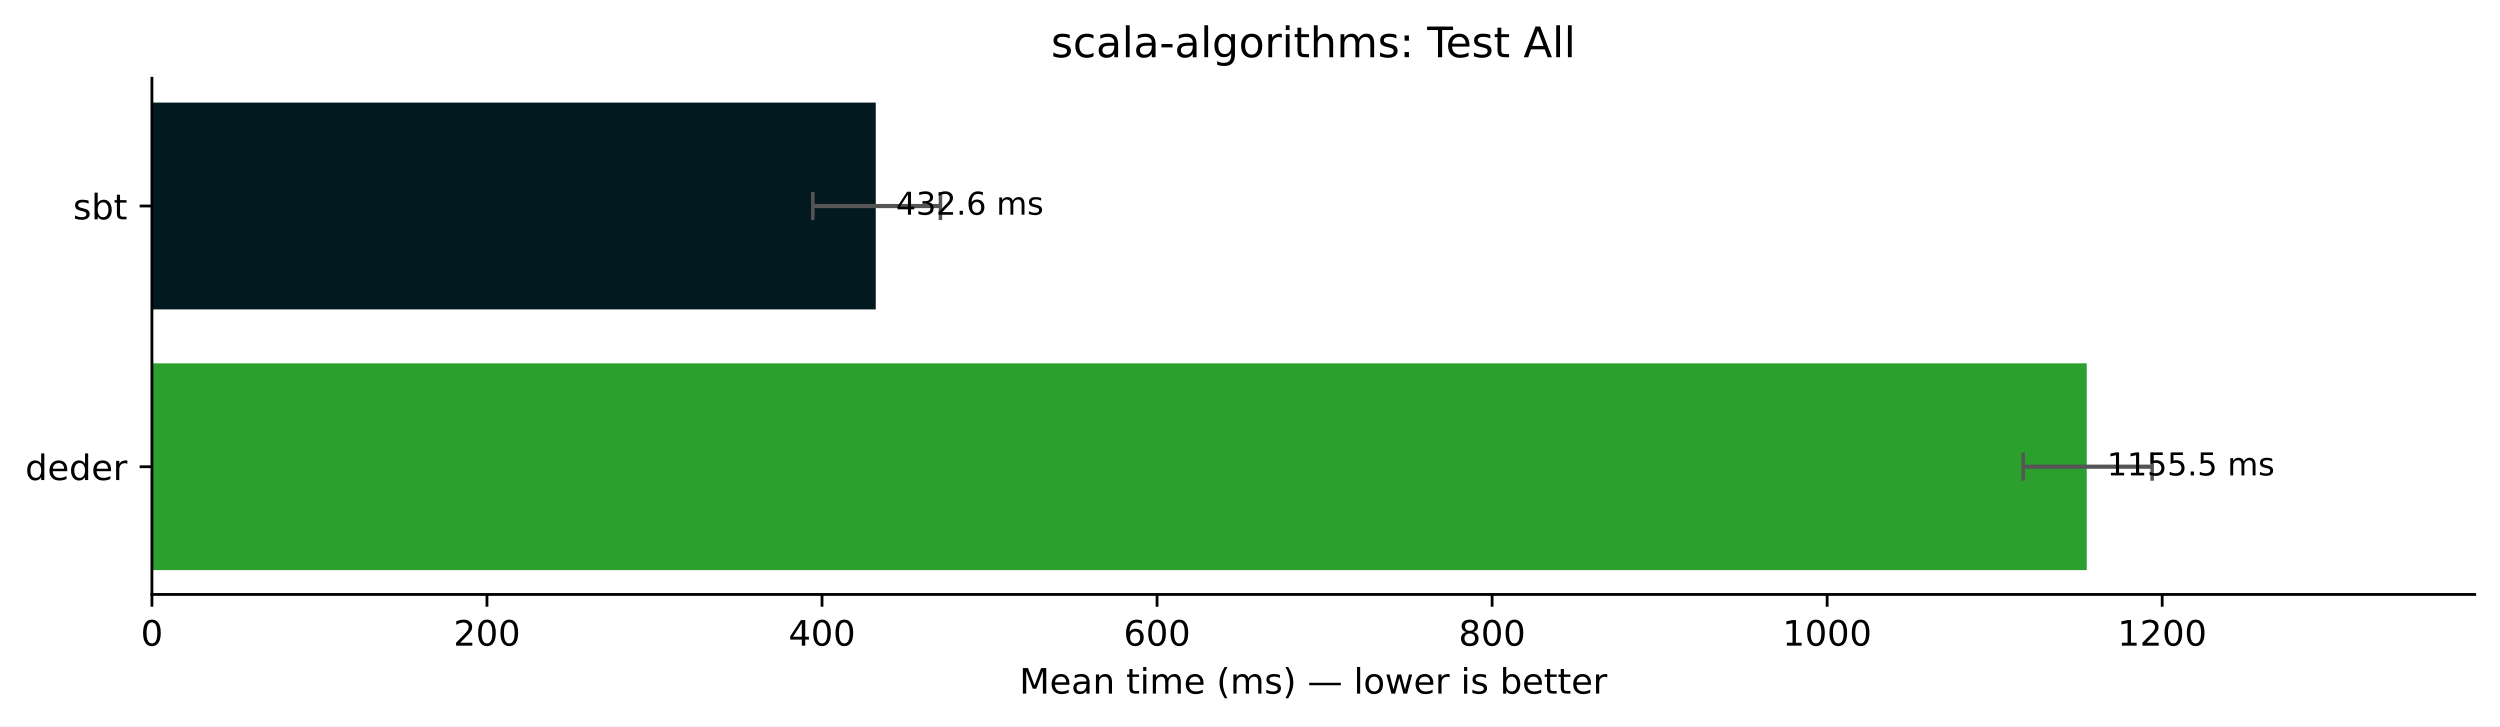
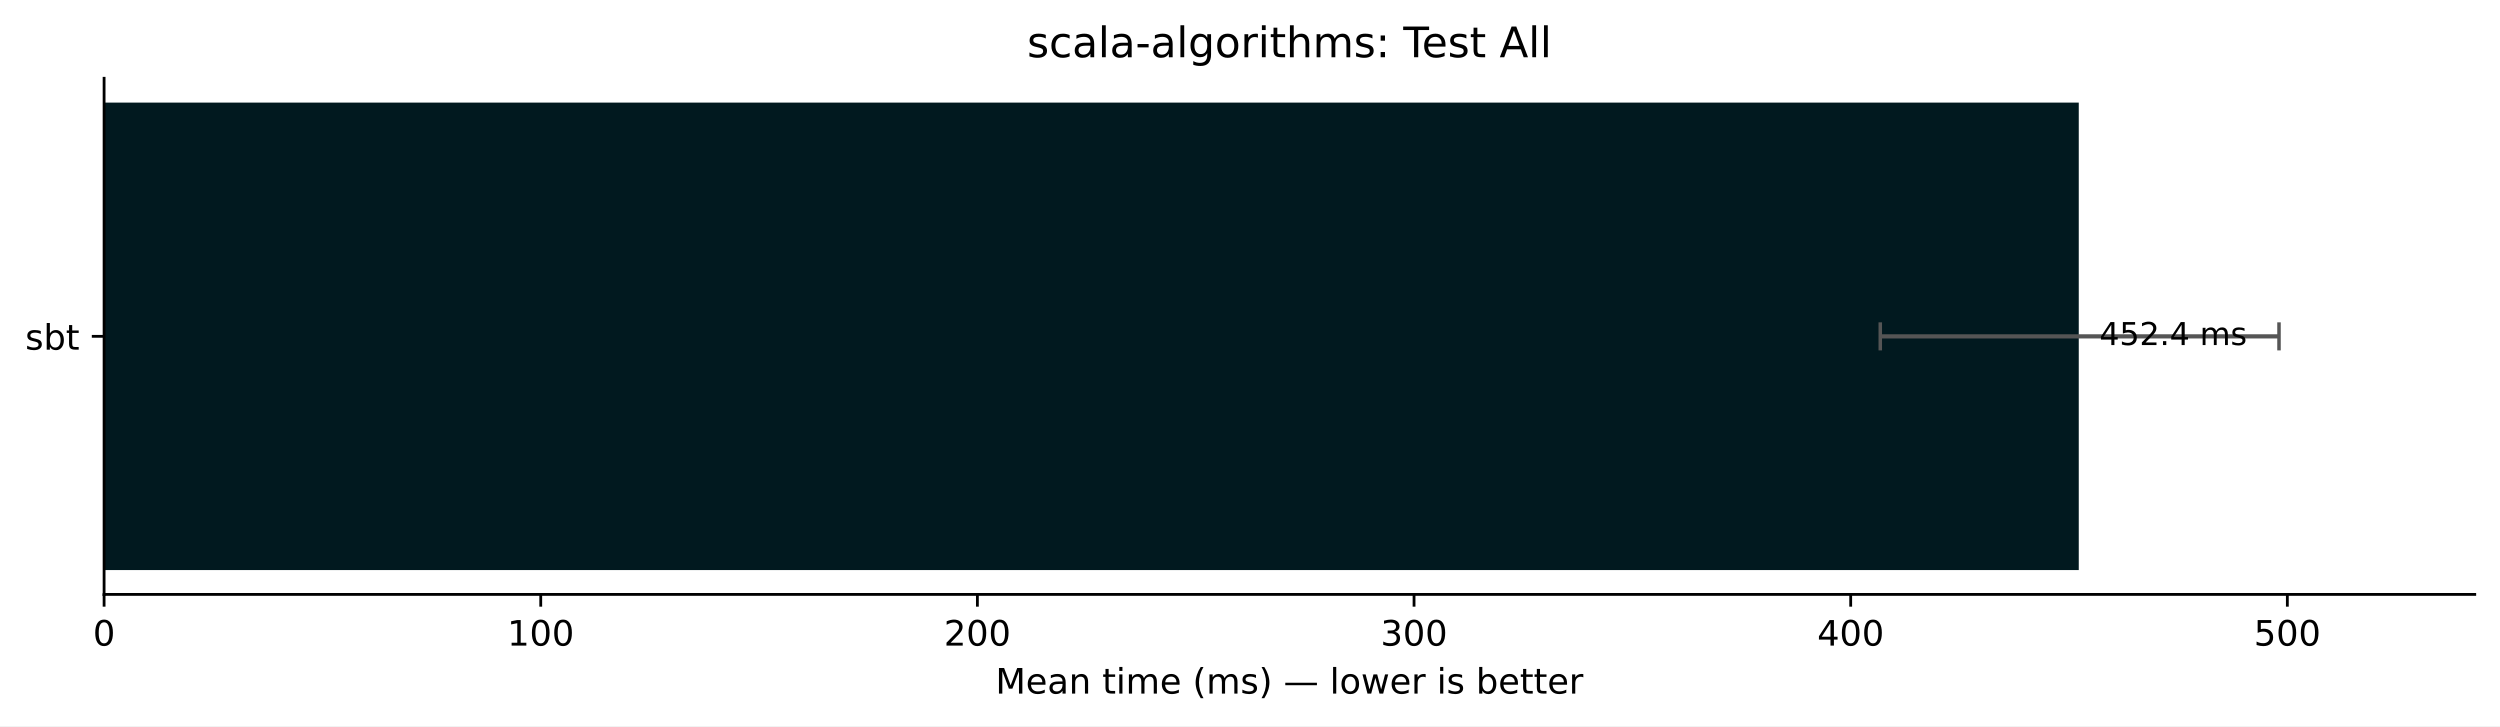
- <svg xmlns="http://www.w3.org/2000/svg" xmlns:xlink="http://www.w3.org/1999/xlink" width="712.754pt" height="207.034pt" viewBox="0 0 712.754 207.034" version="1.1">
+ <svg xmlns="http://www.w3.org/2000/svg" xmlns:xlink="http://www.w3.org/1999/xlink" width="712.798pt" height="207.034pt" viewBox="0 0 712.798 207.034" version="1.1">
  <defs>
    <style type="text/css">*{stroke-linejoin: round; stroke-linecap: butt}</style>
  </defs>
  <g id="figure_1">
    <g id="patch_1">
-       <path d="M 0 207.034  L 712.754 207.034  L 712.754 0  L 0 0  z " style="fill: #ffffff" />
+       <path d="M 0 207.034  L 712.798 207.034  L 712.798 0  L 0 0  z " style="fill: #ffffff" />
    </g>
    <g id="axes_1">
      <g id="patch_2">
-         <path d="M 43.314 169.478  L 705.554 169.478  L 705.554 22.318  L 43.314 22.318  z " style="fill: #ffffff" />
+         <path d="M 29.678 169.478  L 705.598 169.478  L 705.598 22.318  L 29.678 22.318  z " style="fill: #ffffff" />
      </g>
      <g id="patch_3">
-         <path d="M 43.314 162.789  L 595.181 162.789  L 595.181 103.33  L 43.314 103.33  z " clip-path="url(#p62dfaebb3c)" style="fill: #2ca02c; stroke: #ffffff; stroke-width: 0.5; stroke-linejoin: miter" />
-       </g>
-       <g id="patch_4">
-         <path d="M 43.314 88.466  L 249.931 88.466  L 249.931 29.007  L 43.314 29.007  z " clip-path="url(#p62dfaebb3c)" style="fill: #01191f; stroke: #ffffff; stroke-width: 0.5; stroke-linejoin: miter" />
+         <path d="M 29.678 162.789  L 592.945 162.789  L 592.945 29.007  L 29.678 29.007  z " clip-path="url(#pa7b8cf1151)" style="fill: #01191f; stroke: #ffffff; stroke-width: 0.5; stroke-linejoin: miter" />
      </g>
      <g id="matplotlib.axis_1">
        <g id="xtick_1">
          <g id="line2d_1">
            <defs>
-               <path id="m4154a857b7" d="M 0 0  L 0 3.5  " style="stroke: #000000; stroke-width: 0.8" />
+               <path id="m38c79a9b96" d="M 0 0  L 0 3.5  " style="stroke: #000000; stroke-width: 0.8" />
            </defs>
            <g>
-               <use xlink:href="#m4154a857b7" x="43.314" y="169.478" style="stroke: #000000; stroke-width: 0.8" />
+               <use xlink:href="#m38c79a9b96" x="29.678" y="169.478" style="stroke: #000000; stroke-width: 0.8" />
            </g>
          </g>
          <g id="text_1">
-             <g transform="translate(40.13281 184.0766) scale(0.1 -0.1)">
+             <g transform="translate(26.49687 184.0766) scale(0.1 -0.1)">
              <defs>
                <path id="DejaVuSans-30" d="M 2034 4250  Q 1547 4250 1301 3770  Q 1056 3291 1056 2328  Q 1056 1369 1301 889  Q 1547 409 2034 409  Q 2525 409 2770 889  Q 3016 1369 3016 2328  Q 3016 3291 2770 3770  Q 2525 4250 2034 4250  z M 2034 4750  Q 2819 4750 3233 4129  Q 3647 3509 3647 2328  Q 3647 1150 3233 529  Q 2819 -91 2034 -91  Q 1250 -91 836 529  Q 422 1150 422 2328  Q 422 3509 836 4129  Q 1250 4750 2034 4750  z " transform="scale(0.015625)" />
              </defs>
              <use xlink:href="#DejaVuSans-30" />
            </g>
          </g>
        </g>
        <g id="xtick_2">
          <g id="line2d_2">
            <g>
-               <use xlink:href="#m4154a857b7" x="138.836" y="169.478" style="stroke: #000000; stroke-width: 0.8" />
+               <use xlink:href="#m38c79a9b96" x="154.176" y="169.478" style="stroke: #000000; stroke-width: 0.8" />
            </g>
          </g>
          <g id="text_2">
-             <g transform="translate(129.2921 184.0766) scale(0.1 -0.1)">
-               <defs>
-                 <path id="DejaVuSans-32" d="M 1228 531  L 3431 531  L 3431 0  L 469 0  L 469 531  Q 828 903 1448 1529  Q 2069 2156 2228 2338  Q 2531 2678 2651 2914  Q 2772 3150 2772 3378  Q 2772 3750 2511 3984  Q 2250 4219 1831 4219  Q 1534 4219 1204 4116  Q 875 4013 500 3803  L 500 4441  Q 881 4594 1212 4672  Q 1544 4750 1819 4750  Q 2544 4750 2975 4387  Q 3406 4025 3406 3419  Q 3406 3131 3298 2873  Q 3191 2616 2906 2266  Q 2828 2175 2409 1742  Q 1991 1309 1228 531  z " transform="scale(0.015625)" />
-               </defs>
-               <use xlink:href="#DejaVuSans-32" />
+             <g transform="translate(144.632 184.0766) scale(0.1 -0.1)">
+               <defs>
+                 <path id="DejaVuSans-31" d="M 794 531  L 1825 531  L 1825 4091  L 703 3866  L 703 4441  L 1819 4666  L 2450 4666  L 2450 531  L 3481 531  L 3481 0  L 794 0  L 794 531  z " transform="scale(0.015625)" />
+               </defs>
+               <use xlink:href="#DejaVuSans-31" />
              <use xlink:href="#DejaVuSans-30" transform="translate(63.62305 0)" />
              <use xlink:href="#DejaVuSans-30" transform="translate(127.2461 0)" />
            </g>
          </g>
        </g>
        <g id="xtick_3">
          <g id="line2d_3">
            <g>
-               <use xlink:href="#m4154a857b7" x="234.358" y="169.478" style="stroke: #000000; stroke-width: 0.8" />
+               <use xlink:href="#m38c79a9b96" x="278.673" y="169.478" style="stroke: #000000; stroke-width: 0.8" />
            </g>
          </g>
          <g id="text_3">
-             <g transform="translate(224.8139 184.0766) scale(0.1 -0.1)">
-               <defs>
-                 <path id="DejaVuSans-34" d="M 2419 4116  L 825 1625  L 2419 1625  L 2419 4116  z M 2253 4666  L 3047 4666  L 3047 1625  L 3713 1625  L 3713 1100  L 3047 1100  L 3047 0  L 2419 0  L 2419 1100  L 313 1100  L 313 1709  L 2253 4666  z " transform="scale(0.015625)" />
-               </defs>
-               <use xlink:href="#DejaVuSans-34" />
+             <g transform="translate(269.1296 184.0766) scale(0.1 -0.1)">
+               <defs>
+                 <path id="DejaVuSans-32" d="M 1228 531  L 3431 531  L 3431 0  L 469 0  L 469 531  Q 828 903 1448 1529  Q 2069 2156 2228 2338  Q 2531 2678 2651 2914  Q 2772 3150 2772 3378  Q 2772 3750 2511 3984  Q 2250 4219 1831 4219  Q 1534 4219 1204 4116  Q 875 4013 500 3803  L 500 4441  Q 881 4594 1212 4672  Q 1544 4750 1819 4750  Q 2544 4750 2975 4387  Q 3406 4025 3406 3419  Q 3406 3131 3298 2873  Q 3191 2616 2906 2266  Q 2828 2175 2409 1742  Q 1991 1309 1228 531  z " transform="scale(0.015625)" />
+               </defs>
+               <use xlink:href="#DejaVuSans-32" />
              <use xlink:href="#DejaVuSans-30" transform="translate(63.62305 0)" />
              <use xlink:href="#DejaVuSans-30" transform="translate(127.2461 0)" />
            </g>
          </g>
        </g>
        <g id="xtick_4">
          <g id="line2d_4">
            <g>
-               <use xlink:href="#m4154a857b7" x="329.879" y="169.478" style="stroke: #000000; stroke-width: 0.8" />
+               <use xlink:href="#m38c79a9b96" x="403.171" y="169.478" style="stroke: #000000; stroke-width: 0.8" />
            </g>
          </g>
          <g id="text_4">
-             <g transform="translate(320.3357 184.0766) scale(0.1 -0.1)">
-               <defs>
-                 <path id="DejaVuSans-36" d="M 2113 2584  Q 1688 2584 1439 2293  Q 1191 2003 1191 1497  Q 1191 994 1439 701  Q 1688 409 2113 409  Q 2538 409 2786 701  Q 3034 994 3034 1497  Q 3034 2003 2786 2293  Q 2538 2584 2113 2584  z M 3366 4563  L 3366 3988  Q 3128 4100 2886 4159  Q 2644 4219 2406 4219  Q 1781 4219 1451 3797  Q 1122 3375 1075 2522  Q 1259 2794 1537 2939  Q 1816 3084 2150 3084  Q 2853 3084 3261 2657  Q 3669 2231 3669 1497  Q 3669 778 3244 343  Q 2819 -91 2113 -91  Q 1303 -91 875 529  Q 447 1150 447 2328  Q 447 3434 972 4092  Q 1497 4750 2381 4750  Q 2619 4750 2861 4703  Q 3103 4656 3366 4563  z " transform="scale(0.015625)" />
-               </defs>
-               <use xlink:href="#DejaVuSans-36" />
+             <g transform="translate(393.6272 184.0766) scale(0.1 -0.1)">
+               <defs>
+                 <path id="DejaVuSans-33" d="M 2597 2516  Q 3050 2419 3304 2112  Q 3559 1806 3559 1356  Q 3559 666 3084 287  Q 2609 -91 1734 -91  Q 1441 -91 1130 -33  Q 819 25 488 141  L 488 750  Q 750 597 1062 519  Q 1375 441 1716 441  Q 2309 441 2620 675  Q 2931 909 2931 1356  Q 2931 1769 2642 2001  Q 2353 2234 1838 2234  L 1294 2234  L 1294 2753  L 1863 2753  Q 2328 2753 2575 2939  Q 2822 3125 2822 3475  Q 2822 3834 2567 4026  Q 2313 4219 1838 4219  Q 1578 4219 1281 4162  Q 984 4106 628 3988  L 628 4550  Q 988 4650 1302 4700  Q 1616 4750 1894 4750  Q 2613 4750 3031 4423  Q 3450 4097 3450 3541  Q 3450 3153 3228 2886  Q 3006 2619 2597 2516  z " transform="scale(0.015625)" />
+               </defs>
+               <use xlink:href="#DejaVuSans-33" />
              <use xlink:href="#DejaVuSans-30" transform="translate(63.62305 0)" />
              <use xlink:href="#DejaVuSans-30" transform="translate(127.2461 0)" />
            </g>
          </g>
        </g>
        <g id="xtick_5">
          <g id="line2d_5">
            <g>
-               <use xlink:href="#m4154a857b7" x="425.401" y="169.478" style="stroke: #000000; stroke-width: 0.8" />
+               <use xlink:href="#m38c79a9b96" x="527.669" y="169.478" style="stroke: #000000; stroke-width: 0.8" />
            </g>
          </g>
          <g id="text_5">
-             <g transform="translate(415.8574 184.0766) scale(0.1 -0.1)">
-               <defs>
-                 <path id="DejaVuSans-38" d="M 2034 2216  Q 1584 2216 1326 1975  Q 1069 1734 1069 1313  Q 1069 891 1326 650  Q 1584 409 2034 409  Q 2484 409 2743 651  Q 3003 894 3003 1313  Q 3003 1734 2745 1975  Q 2488 2216 2034 2216  z M 1403 2484  Q 997 2584 770 2862  Q 544 3141 544 3541  Q 544 4100 942 4425  Q 1341 4750 2034 4750  Q 2731 4750 3128 4425  Q 3525 4100 3525 3541  Q 3525 3141 3298 2862  Q 3072 2584 2669 2484  Q 3125 2378 3379 2068  Q 3634 1759 3634 1313  Q 3634 634 3220 271  Q 2806 -91 2034 -91  Q 1263 -91 848 271  Q 434 634 434 1313  Q 434 1759 690 2068  Q 947 2378 1403 2484  z M 1172 3481  Q 1172 3119 1398 2916  Q 1625 2713 2034 2713  Q 2441 2713 2670 2916  Q 2900 3119 2900 3481  Q 2900 3844 2670 4047  Q 2441 4250 2034 4250  Q 1625 4250 1398 4047  Q 1172 3844 1172 3481  z " transform="scale(0.015625)" />
-               </defs>
-               <use xlink:href="#DejaVuSans-38" />
+             <g transform="translate(518.1248 184.0766) scale(0.1 -0.1)">
+               <defs>
+                 <path id="DejaVuSans-34" d="M 2419 4116  L 825 1625  L 2419 1625  L 2419 4116  z M 2253 4666  L 3047 4666  L 3047 1625  L 3713 1625  L 3713 1100  L 3047 1100  L 3047 0  L 2419 0  L 2419 1100  L 313 1100  L 313 1709  L 2253 4666  z " transform="scale(0.015625)" />
+               </defs>
+               <use xlink:href="#DejaVuSans-34" />
              <use xlink:href="#DejaVuSans-30" transform="translate(63.62305 0)" />
              <use xlink:href="#DejaVuSans-30" transform="translate(127.2461 0)" />
            </g>
          </g>
        </g>
        <g id="xtick_6">
          <g id="line2d_6">
            <g>
-               <use xlink:href="#m4154a857b7" x="520.923" y="169.478" style="stroke: #000000; stroke-width: 0.8" />
+               <use xlink:href="#m38c79a9b96" x="652.166" y="169.478" style="stroke: #000000; stroke-width: 0.8" />
            </g>
          </g>
          <g id="text_6">
-             <g transform="translate(508.198 184.0766) scale(0.1 -0.1)">
-               <defs>
-                 <path id="DejaVuSans-31" d="M 794 531  L 1825 531  L 1825 4091  L 703 3866  L 703 4441  L 1819 4666  L 2450 4666  L 2450 531  L 3481 531  L 3481 0  L 794 0  L 794 531  z " transform="scale(0.015625)" />
-               </defs>
-               <use xlink:href="#DejaVuSans-31" />
-               <use xlink:href="#DejaVuSans-30" transform="translate(63.62305 0)" />
-               <use xlink:href="#DejaVuSans-30" transform="translate(127.2461 0)" />
-               <use xlink:href="#DejaVuSans-30" transform="translate(190.8691 0)" />
-             </g>
-           </g>
-         </g>
-         <g id="xtick_7">
-           <g id="line2d_7">
-             <g>
-               <use xlink:href="#m4154a857b7" x="616.445" y="169.478" style="stroke: #000000; stroke-width: 0.8" />
-             </g>
-           </g>
-           <g id="text_7">
-             <g transform="translate(603.7198 184.0766) scale(0.1 -0.1)">
-               <use xlink:href="#DejaVuSans-31" />
-               <use xlink:href="#DejaVuSans-32" transform="translate(63.62305 0)" />
-               <use xlink:href="#DejaVuSans-30" transform="translate(127.2461 0)" />
-               <use xlink:href="#DejaVuSans-30" transform="translate(190.8691 0)" />
-             </g>
-           </g>
-         </g>
-         <g id="text_8">
-           <g transform="translate(290.6372 197.7547) scale(0.1 -0.1)">
+             <g transform="translate(642.6224 184.0766) scale(0.1 -0.1)">
+               <defs>
+                 <path id="DejaVuSans-35" d="M 691 4666  L 3169 4666  L 3169 4134  L 1269 4134  L 1269 2991  Q 1406 3038 1543 3061  Q 1681 3084 1819 3084  Q 2600 3084 3056 2656  Q 3513 2228 3513 1497  Q 3513 744 3044 326  Q 2575 -91 1722 -91  Q 1428 -91 1123 -41  Q 819 9 494 109  L 494 744  Q 775 591 1075 516  Q 1375 441 1709 441  Q 2250 441 2565 725  Q 2881 1009 2881 1497  Q 2881 1984 2565 2268  Q 2250 2553 1709 2553  Q 1456 2553 1204 2497  Q 953 2441 691 2322  L 691 4666  z " transform="scale(0.015625)" />
+               </defs>
+               <use xlink:href="#DejaVuSans-35" />
+               <use xlink:href="#DejaVuSans-30" transform="translate(63.62305 0)" />
+               <use xlink:href="#DejaVuSans-30" transform="translate(127.2461 0)" />
+             </g>
+           </g>
+         </g>
+         <g id="text_7">
+           <g transform="translate(283.8413 197.7547) scale(0.1 -0.1)">
            <defs>
              <path id="DejaVuSans-4d" d="M 628 4666  L 1569 4666  L 2759 1491  L 3956 4666  L 4897 4666  L 4897 0  L 4281 0  L 4281 4097  L 3078 897  L 2444 897  L 1241 4097  L 1241 0  L 628 0  L 628 4666  z " transform="scale(0.015625)" />
              <path id="DejaVuSans-65" d="M 3597 1894  L 3597 1613  L 953 1613  Q 991 1019 1311 708  Q 1631 397 2203 397  Q 2534 397 2845 478  Q 3156 559 3463 722  L 3463 178  Q 3153 47 2828 -22  Q 2503 -91 2169 -91  Q 1331 -91 842 396  Q 353 884 353 1716  Q 353 2575 817 3079  Q 1281 3584 2069 3584  Q 2775 3584 3186 3129  Q 3597 2675 3597 1894  z M 3022 2063  Q 3016 2534 2758 2815  Q 2500 3097 2075 3097  Q 1594 3097 1305 2825  Q 1016 2553 972 2059  L 3022 2063  z " transform="scale(0.015625)" />
              <path id="DejaVuSans-61" d="M 2194 1759  Q 1497 1759 1228 1600  Q 959 1441 959 1056  Q 959 750 1161 570  Q 1363 391 1709 391  Q 2188 391 2477 730  Q 2766 1069 2766 1631  L 2766 1759  L 2194 1759  z M 3341 1997  L 3341 0  L 2766 0  L 2766 531  Q 2569 213 2275 61  Q 1981 -91 1556 -91  Q 1019 -91 701 211  Q 384 513 384 1019  Q 384 1609 779 1909  Q 1175 2209 1959 2209  L 2766 2209  L 2766 2266  Q 2766 2663 2505 2880  Q 2244 3097 1772 3097  Q 1472 3097 1187 3025  Q 903 2953 641 2809  L 641 3341  Q 956 3463 1253 3523  Q 1550 3584 1831 3584  Q 2591 3584 2966 3190  Q 3341 2797 3341 1997  z " transform="scale(0.015625)" />
              <path id="DejaVuSans-6e" d="M 3513 2113  L 3513 0  L 2938 0  L 2938 2094  Q 2938 2591 2744 2837  Q 2550 3084 2163 3084  Q 1697 3084 1428 2787  Q 1159 2491 1159 1978  L 1159 0  L 581 0  L 581 3500  L 1159 3500  L 1159 2956  Q 1366 3272 1645 3428  Q 1925 3584 2291 3584  Q 2894 3584 3203 3211  Q 3513 2838 3513 2113  z " transform="scale(0.015625)" />
              <path id="DejaVuSans-20" transform="scale(0.015625)" />
              <path id="DejaVuSans-74" d="M 1172 4494  L 1172 3500  L 2356 3500  L 2356 3053  L 1172 3053  L 1172 1153  Q 1172 725 1289 603  Q 1406 481 1766 481  L 2356 481  L 2356 0  L 1766 0  Q 1100 0 847 248  Q 594 497 594 1153  L 594 3053  L 172 3053  L 172 3500  L 594 3500  L 594 4494  L 1172 4494  z " transform="scale(0.015625)" />
              <path id="DejaVuSans-69" d="M 603 3500  L 1178 3500  L 1178 0  L 603 0  L 603 3500  z M 603 4863  L 1178 4863  L 1178 4134  L 603 4134  L 603 4863  z " transform="scale(0.015625)" />
              <path id="DejaVuSans-6d" d="M 3328 2828  Q 3544 3216 3844 3400  Q 4144 3584 4550 3584  Q 5097 3584 5394 3201  Q 5691 2819 5691 2113  L 5691 0  L 5113 0  L 5113 2094  Q 5113 2597 4934 2840  Q 4756 3084 4391 3084  Q 3944 3084 3684 2787  Q 3425 2491 3425 1978  L 3425 0  L 2847 0  L 2847 2094  Q 2847 2600 2669 2842  Q 2491 3084 2119 3084  Q 1678 3084 1418 2786  Q 1159 2488 1159 1978  L 1159 0  L 581 0  L 581 3500  L 1159 3500  L 1159 2956  Q 1356 3278 1631 3431  Q 1906 3584 2284 3584  Q 2666 3584 2933 3390  Q 3200 3197 3328 2828  z " transform="scale(0.015625)" />
              <path id="DejaVuSans-28" d="M 1984 4856  Q 1566 4138 1362 3434  Q 1159 2731 1159 2009  Q 1159 1288 1364 580  Q 1569 -128 1984 -844  L 1484 -844  Q 1016 -109 783 600  Q 550 1309 550 2009  Q 550 2706 781 3412  Q 1013 4119 1484 4856  L 1984 4856  z " transform="scale(0.015625)" />
              <path id="DejaVuSans-73" d="M 2834 3397  L 2834 2853  Q 2591 2978 2328 3040  Q 2066 3103 1784 3103  Q 1356 3103 1142 2972  Q 928 2841 928 2578  Q 928 2378 1081 2264  Q 1234 2150 1697 2047  L 1894 2003  Q 2506 1872 2764 1633  Q 3022 1394 3022 966  Q 3022 478 2636 193  Q 2250 -91 1575 -91  Q 1294 -91 989 -36  Q 684 19 347 128  L 347 722  Q 666 556 975 473  Q 1284 391 1588 391  Q 1994 391 2212 530  Q 2431 669 2431 922  Q 2431 1156 2273 1281  Q 2116 1406 1581 1522  L 1381 1569  Q 847 1681 609 1914  Q 372 2147 372 2553  Q 372 3047 722 3315  Q 1072 3584 1716 3584  Q 2034 3584 2315 3537  Q 2597 3491 2834 3397  z " transform="scale(0.015625)" />
              <path id="DejaVuSans-29" d="M 513 4856  L 1013 4856  Q 1481 4119 1714 3412  Q 1947 2706 1947 2009  Q 1947 1309 1714 600  Q 1481 -109 1013 -844  L 513 -844  Q 928 -128 1133 580  Q 1338 1288 1338 2009  Q 1338 2731 1133 3434  Q 928 4138 513 4856  z " transform="scale(0.015625)" />
              <path id="DejaVuSans-2014" d="M 313 1978  L 6088 1978  L 6088 1528  L 313 1528  L 313 1978  z " transform="scale(0.015625)" />
              <path id="DejaVuSans-6c" d="M 603 4863  L 1178 4863  L 1178 0  L 603 0  L 603 4863  z " transform="scale(0.015625)" />
              <path id="DejaVuSans-6f" d="M 1959 3097  Q 1497 3097 1228 2736  Q 959 2375 959 1747  Q 959 1119 1226 758  Q 1494 397 1959 397  Q 2419 397 2687 759  Q 2956 1122 2956 1747  Q 2956 2369 2687 2733  Q 2419 3097 1959 3097  z M 1959 3584  Q 2709 3584 3137 3096  Q 3566 2609 3566 1747  Q 3566 888 3137 398  Q 2709 -91 1959 -91  Q 1206 -91 779 398  Q 353 888 353 1747  Q 353 2609 779 3096  Q 1206 3584 1959 3584  z " transform="scale(0.015625)" />
              <path id="DejaVuSans-77" d="M 269 3500  L 844 3500  L 1563 769  L 2278 3500  L 2956 3500  L 3675 769  L 4391 3500  L 4966 3500  L 4050 0  L 3372 0  L 2619 2869  L 1863 0  L 1184 0  L 269 3500  z " transform="scale(0.015625)" />
              <path id="DejaVuSans-72" d="M 2631 2963  Q 2534 3019 2420 3045  Q 2306 3072 2169 3072  Q 1681 3072 1420 2755  Q 1159 2438 1159 1844  L 1159 0  L 581 0  L 581 3500  L 1159 3500  L 1159 2956  Q 1341 3275 1631 3429  Q 1922 3584 2338 3584  Q 2397 3584 2469 3576  Q 2541 3569 2628 3553  L 2631 2963  z " transform="scale(0.015625)" />
              <path id="DejaVuSans-62" d="M 3116 1747  Q 3116 2381 2855 2742  Q 2594 3103 2138 3103  Q 1681 3103 1420 2742  Q 1159 2381 1159 1747  Q 1159 1113 1420 752  Q 1681 391 2138 391  Q 2594 391 2855 752  Q 3116 1113 3116 1747  z M 1159 2969  Q 1341 3281 1617 3432  Q 1894 3584 2278 3584  Q 2916 3584 3314 3078  Q 3713 2572 3713 1747  Q 3713 922 3314 415  Q 2916 -91 2278 -91  Q 1894 -91 1617 61  Q 1341 213 1159 525  L 1159 0  L 581 0  L 581 4863  L 1159 4863  L 1159 2969  z " transform="scale(0.015625)" />
            </defs>
            <use xlink:href="#DejaVuSans-4d" />
            <use xlink:href="#DejaVuSans-65" transform="translate(86.2793 0)" />
            <use xlink:href="#DejaVuSans-61" transform="translate(147.8027 0)" />
            <use xlink:href="#DejaVuSans-6e" transform="translate(209.082 0)" />
            <use xlink:href="#DejaVuSans-20" transform="translate(272.4609 0)" />
            <use xlink:href="#DejaVuSans-74" transform="translate(304.248 0)" />
            <use xlink:href="#DejaVuSans-69" transform="translate(343.457 0)" />
            <use xlink:href="#DejaVuSans-6d" transform="translate(371.2402 0)" />
            <use xlink:href="#DejaVuSans-65" transform="translate(468.6523 0)" />
            <use xlink:href="#DejaVuSans-20" transform="translate(530.1758 0)" />
            <use xlink:href="#DejaVuSans-28" transform="translate(561.9629 0)" />
            <use xlink:href="#DejaVuSans-6d" transform="translate(600.9766 0)" />
            <use xlink:href="#DejaVuSans-73" transform="translate(698.3887 0)" />
            <use xlink:href="#DejaVuSans-29" transform="translate(750.4883 0)" />
            <use xlink:href="#DejaVuSans-20" transform="translate(789.502 0)" />
            <use xlink:href="#DejaVuSans-2014" transform="translate(821.2891 0)" />
            <use xlink:href="#DejaVuSans-20" transform="translate(921.2891 0)" />
            <use xlink:href="#DejaVuSans-6c" transform="translate(953.0762 0)" />
            <use xlink:href="#DejaVuSans-6f" transform="translate(980.8594 0)" />
            <use xlink:href="#DejaVuSans-77" transform="translate(1042.041 0)" />
            <use xlink:href="#DejaVuSans-65" transform="translate(1123.828 0)" />
            <use xlink:href="#DejaVuSans-72" transform="translate(1185.352 0)" />
            <use xlink:href="#DejaVuSans-20" transform="translate(1226.465 0)" />
            <use xlink:href="#DejaVuSans-69" transform="translate(1258.252 0)" />
            <use xlink:href="#DejaVuSans-73" transform="translate(1286.035 0)" />
            <use xlink:href="#DejaVuSans-20" transform="translate(1338.135 0)" />
            <use xlink:href="#DejaVuSans-62" transform="translate(1369.922 0)" />
            <use xlink:href="#DejaVuSans-65" transform="translate(1433.398 0)" />
            <use xlink:href="#DejaVuSans-74" transform="translate(1494.922 0)" />
            <use xlink:href="#DejaVuSans-74" transform="translate(1534.131 0)" />
            <use xlink:href="#DejaVuSans-65" transform="translate(1573.34 0)" />
            <use xlink:href="#DejaVuSans-72" transform="translate(1634.863 0)" />
          </g>
        </g>
      </g>
      <g id="matplotlib.axis_2">
        <g id="ytick_1">
-           <g id="line2d_8">
+           <g id="line2d_7">
            <defs>
-               <path id="m7b160d51a6" d="M 0 0  L -3.5 0  " style="stroke: #000000; stroke-width: 0.8" />
+               <path id="m2964baddd9" d="M 0 0  L -3.5 0  " style="stroke: #000000; stroke-width: 0.8" />
            </defs>
            <g>
-               <use xlink:href="#m7b160d51a6" x="43.314" y="133.06" style="stroke: #000000; stroke-width: 0.8" />
-             </g>
-           </g>
-           <g id="text_9">
-             <g transform="translate(7.2 136.859) scale(0.1 -0.1)">
-               <defs>
-                 <path id="DejaVuSans-64" d="M 2906 2969  L 2906 4863  L 3481 4863  L 3481 0  L 2906 0  L 2906 525  Q 2725 213 2448 61  Q 2172 -91 1784 -91  Q 1150 -91 751 415  Q 353 922 353 1747  Q 353 2572 751 3078  Q 1150 3584 1784 3584  Q 2172 3584 2448 3432  Q 2725 3281 2906 2969  z M 947 1747  Q 947 1113 1208 752  Q 1469 391 1925 391  Q 2381 391 2643 752  Q 2906 1113 2906 1747  Q 2906 2381 2643 2742  Q 2381 3103 1925 3103  Q 1469 3103 1208 2742  Q 947 2381 947 1747  z " transform="scale(0.015625)" />
-               </defs>
-               <use xlink:href="#DejaVuSans-64" />
-               <use xlink:href="#DejaVuSans-65" transform="translate(63.47656 0)" />
-               <use xlink:href="#DejaVuSans-64" transform="translate(125 0)" />
-               <use xlink:href="#DejaVuSans-65" transform="translate(188.4766 0)" />
-               <use xlink:href="#DejaVuSans-72" transform="translate(250 0)" />
-             </g>
-           </g>
-         </g>
-         <g id="ytick_2">
-           <g id="line2d_9">
-             <g>
-               <use xlink:href="#m7b160d51a6" x="43.314" y="58.737" style="stroke: #000000; stroke-width: 0.8" />
-             </g>
-           </g>
-           <g id="text_10">
-             <g transform="translate(20.83594 62.53573) scale(0.1 -0.1)">
+               <use xlink:href="#m2964baddd9" x="29.678" y="95.898" style="stroke: #000000; stroke-width: 0.8" />
+             </g>
+           </g>
+           <g id="text_8">
+             <g transform="translate(7.2 99.69734) scale(0.1 -0.1)">
              <use xlink:href="#DejaVuSans-73" />
              <use xlink:href="#DejaVuSans-62" transform="translate(52.09961 0)" />
              <use xlink:href="#DejaVuSans-74" transform="translate(115.5762 0)" />
            </g>
          </g>
        </g>
      </g>
      <g id="LineCollection_1">
-         <path d="M 576.784 133.06  L 613.577 133.06  " clip-path="url(#p62dfaebb3c)" style="fill: none; stroke: #555555; stroke-width: 1.2" />
-         <path d="M 231.739 58.737  L 268.124 58.737  " clip-path="url(#p62dfaebb3c)" style="fill: none; stroke: #555555; stroke-width: 1.2" />
-       </g>
-       <g id="line2d_10">
+         <path d="M 536.102 95.898  L 649.788 95.898  " clip-path="url(#pa7b8cf1151)" style="fill: none; stroke: #555555; stroke-width: 1.2" />
+       </g>
+       <g id="line2d_8">
        <defs>
-           <path id="me9596c9ee4" d="M 0 4  L 0 -4  " style="stroke: #555555" />
+           <path id="me4e1a48ef1" d="M 0 4  L 0 -4  " style="stroke: #555555" />
        </defs>
-         <g clip-path="url(#p62dfaebb3c)">
-           <use xlink:href="#me9596c9ee4" x="576.784" y="133.06" style="fill: #1f77b4; stroke: #555555" />
-           <use xlink:href="#me9596c9ee4" x="231.739" y="58.737" style="fill: #1f77b4; stroke: #555555" />
-         </g>
-       </g>
-       <g id="line2d_11">
-         <g clip-path="url(#p62dfaebb3c)">
-           <use xlink:href="#me9596c9ee4" x="613.577" y="133.06" style="fill: #1f77b4; stroke: #555555" />
-           <use xlink:href="#me9596c9ee4" x="268.124" y="58.737" style="fill: #1f77b4; stroke: #555555" />
-         </g>
+         <g clip-path="url(#pa7b8cf1151)">
+           <use xlink:href="#me4e1a48ef1" x="536.102" y="95.898" style="fill: #1f77b4; stroke: #555555" />
+         </g>
+       </g>
+       <g id="line2d_9">
+         <g clip-path="url(#pa7b8cf1151)">
+           <use xlink:href="#me4e1a48ef1" x="649.788" y="95.898" style="fill: #1f77b4; stroke: #555555" />
+         </g>
+       </g>
+       <g id="patch_4">
+         <path d="M 29.678 169.478  L 29.678 22.318  " style="fill: none; stroke: #000000; stroke-width: 0.8; stroke-linejoin: miter; stroke-linecap: square" />
      </g>
      <g id="patch_5">
-         <path d="M 43.314 169.478  L 43.314 22.318  " style="fill: none; stroke: #000000; stroke-width: 0.8; stroke-linejoin: miter; stroke-linecap: square" />
-       </g>
-       <g id="patch_6">
-         <path d="M 43.314 169.478  L 705.554 169.478  " style="fill: none; stroke: #000000; stroke-width: 0.8; stroke-linejoin: miter; stroke-linecap: square" />
-       </g>
-       <g id="text_11">
-         <g transform="translate(600.6994 135.5432) scale(0.09 -0.09)">
+         <path d="M 29.678 169.478  L 705.598 169.478  " style="fill: none; stroke: #000000; stroke-width: 0.8; stroke-linejoin: miter; stroke-linecap: square" />
+       </g>
+       <g id="text_9">
+         <g transform="translate(598.5775 98.38156) scale(0.09 -0.09)">
          <defs>
-             <path id="DejaVuSans-35" d="M 691 4666  L 3169 4666  L 3169 4134  L 1269 4134  L 1269 2991  Q 1406 3038 1543 3061  Q 1681 3084 1819 3084  Q 2600 3084 3056 2656  Q 3513 2228 3513 1497  Q 3513 744 3044 326  Q 2575 -91 1722 -91  Q 1428 -91 1123 -41  Q 819 9 494 109  L 494 744  Q 775 591 1075 516  Q 1375 441 1709 441  Q 2250 441 2565 725  Q 2881 1009 2881 1497  Q 2881 1984 2565 2268  Q 2250 2553 1709 2553  Q 1456 2553 1204 2497  Q 953 2441 691 2322  L 691 4666  z " transform="scale(0.015625)" />
            <path id="DejaVuSans-2e" d="M 684 794  L 1344 794  L 1344 0  L 684 0  L 684 794  z " transform="scale(0.015625)" />
          </defs>
-           <use xlink:href="#DejaVuSans-31" />
-           <use xlink:href="#DejaVuSans-31" transform="translate(63.62305 0)" />
-           <use xlink:href="#DejaVuSans-35" transform="translate(127.2461 0)" />
-           <use xlink:href="#DejaVuSans-35" transform="translate(190.8691 0)" />
-           <use xlink:href="#DejaVuSans-2e" transform="translate(254.4922 0)" />
-           <use xlink:href="#DejaVuSans-35" transform="translate(286.2793 0)" />
-           <use xlink:href="#DejaVuSans-20" transform="translate(349.9023 0)" />
-           <use xlink:href="#DejaVuSans-6d" transform="translate(381.6895 0)" />
-           <use xlink:href="#DejaVuSans-73" transform="translate(479.1016 0)" />
-         </g>
-       </g>
-       <g id="text_12">
-         <g transform="translate(255.4501 61.21995) scale(0.09 -0.09)">
-           <defs>
-             <path id="DejaVuSans-33" d="M 2597 2516  Q 3050 2419 3304 2112  Q 3559 1806 3559 1356  Q 3559 666 3084 287  Q 2609 -91 1734 -91  Q 1441 -91 1130 -33  Q 819 25 488 141  L 488 750  Q 750 597 1062 519  Q 1375 441 1716 441  Q 2309 441 2620 675  Q 2931 909 2931 1356  Q 2931 1769 2642 2001  Q 2353 2234 1838 2234  L 1294 2234  L 1294 2753  L 1863 2753  Q 2328 2753 2575 2939  Q 2822 3125 2822 3475  Q 2822 3834 2567 4026  Q 2313 4219 1838 4219  Q 1578 4219 1281 4162  Q 984 4106 628 3988  L 628 4550  Q 988 4650 1302 4700  Q 1616 4750 1894 4750  Q 2613 4750 3031 4423  Q 3450 4097 3450 3541  Q 3450 3153 3228 2886  Q 3006 2619 2597 2516  z " transform="scale(0.015625)" />
-           </defs>
          <use xlink:href="#DejaVuSans-34" />
-           <use xlink:href="#DejaVuSans-33" transform="translate(63.62305 0)" />
+           <use xlink:href="#DejaVuSans-35" transform="translate(63.62305 0)" />
          <use xlink:href="#DejaVuSans-32" transform="translate(127.2461 0)" />
          <use xlink:href="#DejaVuSans-2e" transform="translate(190.8691 0)" />
-           <use xlink:href="#DejaVuSans-36" transform="translate(222.6562 0)" />
+           <use xlink:href="#DejaVuSans-34" transform="translate(222.6562 0)" />
          <use xlink:href="#DejaVuSans-20" transform="translate(286.2793 0)" />
          <use xlink:href="#DejaVuSans-6d" transform="translate(318.0664 0)" />
          <use xlink:href="#DejaVuSans-73" transform="translate(415.4785 0)" />
        </g>
      </g>
-       <g id="text_13">
-         <g transform="translate(299.6544 16.31812) scale(0.12 -0.12)">
+       <g id="text_10">
+         <g transform="translate(292.8584 16.31812) scale(0.12 -0.12)">
          <defs>
            <path id="DejaVuSans-63" d="M 3122 3366  L 3122 2828  Q 2878 2963 2633 3030  Q 2388 3097 2138 3097  Q 1578 3097 1268 2742  Q 959 2388 959 1747  Q 959 1106 1268 751  Q 1578 397 2138 397  Q 2388 397 2633 464  Q 2878 531 3122 666  L 3122 134  Q 2881 22 2623 -34  Q 2366 -91 2075 -91  Q 1284 -91 818 406  Q 353 903 353 1747  Q 353 2603 823 3093  Q 1294 3584 2113 3584  Q 2378 3584 2631 3529  Q 2884 3475 3122 3366  z " transform="scale(0.015625)" />
            <path id="DejaVuSans-2d" d="M 313 2009  L 1997 2009  L 1997 1497  L 313 1497  L 313 2009  z " transform="scale(0.015625)" />
            <path id="DejaVuSans-67" d="M 2906 1791  Q 2906 2416 2648 2759  Q 2391 3103 1925 3103  Q 1463 3103 1205 2759  Q 947 2416 947 1791  Q 947 1169 1205 825  Q 1463 481 1925 481  Q 2391 481 2648 825  Q 2906 1169 2906 1791  z M 3481 434  Q 3481 -459 3084 -895  Q 2688 -1331 1869 -1331  Q 1566 -1331 1297 -1286  Q 1028 -1241 775 -1147  L 775 -588  Q 1028 -725 1275 -790  Q 1522 -856 1778 -856  Q 2344 -856 2625 -561  Q 2906 -266 2906 331  L 2906 616  Q 2728 306 2450 153  Q 2172 0 1784 0  Q 1141 0 747 490  Q 353 981 353 1791  Q 353 2603 747 3093  Q 1141 3584 1784 3584  Q 2172 3584 2450 3431  Q 2728 3278 2906 2969  L 2906 3500  L 3481 3500  L 3481 434  z " transform="scale(0.015625)" />
            <path id="DejaVuSans-68" d="M 3513 2113  L 3513 0  L 2938 0  L 2938 2094  Q 2938 2591 2744 2837  Q 2550 3084 2163 3084  Q 1697 3084 1428 2787  Q 1159 2491 1159 1978  L 1159 0  L 581 0  L 581 4863  L 1159 4863  L 1159 2956  Q 1366 3272 1645 3428  Q 1925 3584 2291 3584  Q 2894 3584 3203 3211  Q 3513 2838 3513 2113  z " transform="scale(0.015625)" />
            <path id="DejaVuSans-3a" d="M 750 794  L 1409 794  L 1409 0  L 750 0  L 750 794  z M 750 3309  L 1409 3309  L 1409 2516  L 750 2516  L 750 3309  z " transform="scale(0.015625)" />
            <path id="DejaVuSans-54" d="M -19 4666  L 3928 4666  L 3928 4134  L 2272 4134  L 2272 0  L 1638 0  L 1638 4134  L -19 4134  L -19 4666  z " transform="scale(0.015625)" />
            <path id="DejaVuSans-41" d="M 2188 4044  L 1331 1722  L 3047 1722  L 2188 4044  z M 1831 4666  L 2547 4666  L 4325 0  L 3669 0  L 3244 1197  L 1141 1197  L 716 0  L 50 0  L 1831 4666  z " transform="scale(0.015625)" />
          </defs>
          <use xlink:href="#DejaVuSans-73" />
          <use xlink:href="#DejaVuSans-63" transform="translate(52.09961 0)" />
          <use xlink:href="#DejaVuSans-61" transform="translate(107.0801 0)" />
          <use xlink:href="#DejaVuSans-6c" transform="translate(168.3594 0)" />
          <use xlink:href="#DejaVuSans-61" transform="translate(196.1426 0)" />
          <use xlink:href="#DejaVuSans-2d" transform="translate(257.4219 0)" />
          <use xlink:href="#DejaVuSans-61" transform="translate(293.5059 0)" />
          <use xlink:href="#DejaVuSans-6c" transform="translate(354.7852 0)" />
          <use xlink:href="#DejaVuSans-67" transform="translate(382.5684 0)" />
          <use xlink:href="#DejaVuSans-6f" transform="translate(446.0449 0)" />
          <use xlink:href="#DejaVuSans-72" transform="translate(507.2266 0)" />
          <use xlink:href="#DejaVuSans-69" transform="translate(548.3398 0)" />
          <use xlink:href="#DejaVuSans-74" transform="translate(576.123 0)" />
          <use xlink:href="#DejaVuSans-68" transform="translate(615.332 0)" />
          <use xlink:href="#DejaVuSans-6d" transform="translate(678.7109 0)" />
          <use xlink:href="#DejaVuSans-73" transform="translate(776.123 0)" />
          <use xlink:href="#DejaVuSans-3a" transform="translate(828.2227 0)" />
          <use xlink:href="#DejaVuSans-20" transform="translate(861.9141 0)" />
          <use xlink:href="#DejaVuSans-54" transform="translate(893.7012 0)" />
          <use xlink:href="#DejaVuSans-65" transform="translate(937.7852 0)" />
          <use xlink:href="#DejaVuSans-73" transform="translate(999.3086 0)" />
          <use xlink:href="#DejaVuSans-74" transform="translate(1051.408 0)" />
          <use xlink:href="#DejaVuSans-20" transform="translate(1090.617 0)" />
          <use xlink:href="#DejaVuSans-41" transform="translate(1122.404 0)" />
          <use xlink:href="#DejaVuSans-6c" transform="translate(1190.812 0)" />
          <use xlink:href="#DejaVuSans-6c" transform="translate(1218.596 0)" />
        </g>
      </g>
    </g>
  </g>
  <defs>
-     <clipPath id="p62dfaebb3c">
-       <rect x="43.314" y="22.318" width="662.24" height="147.16" />
+     <clipPath id="pa7b8cf1151">
+       <rect x="29.678" y="22.318" width="675.92" height="147.16" />
    </clipPath>
  </defs>
</svg>
